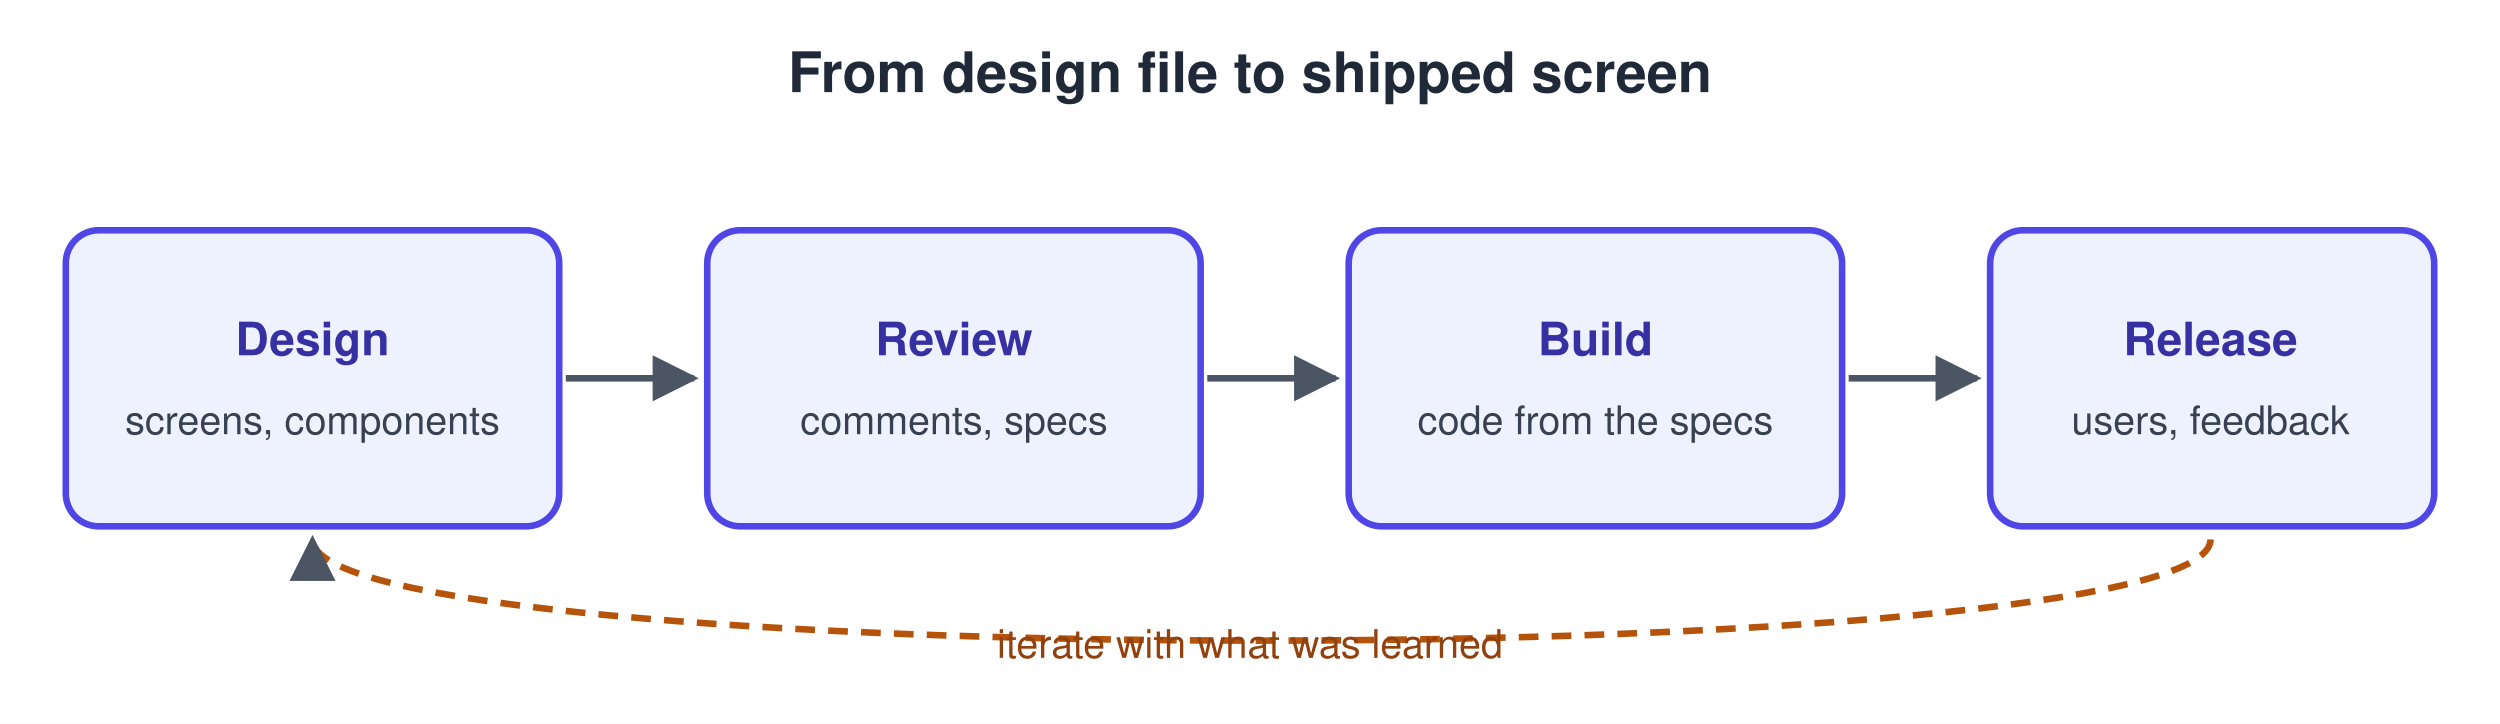
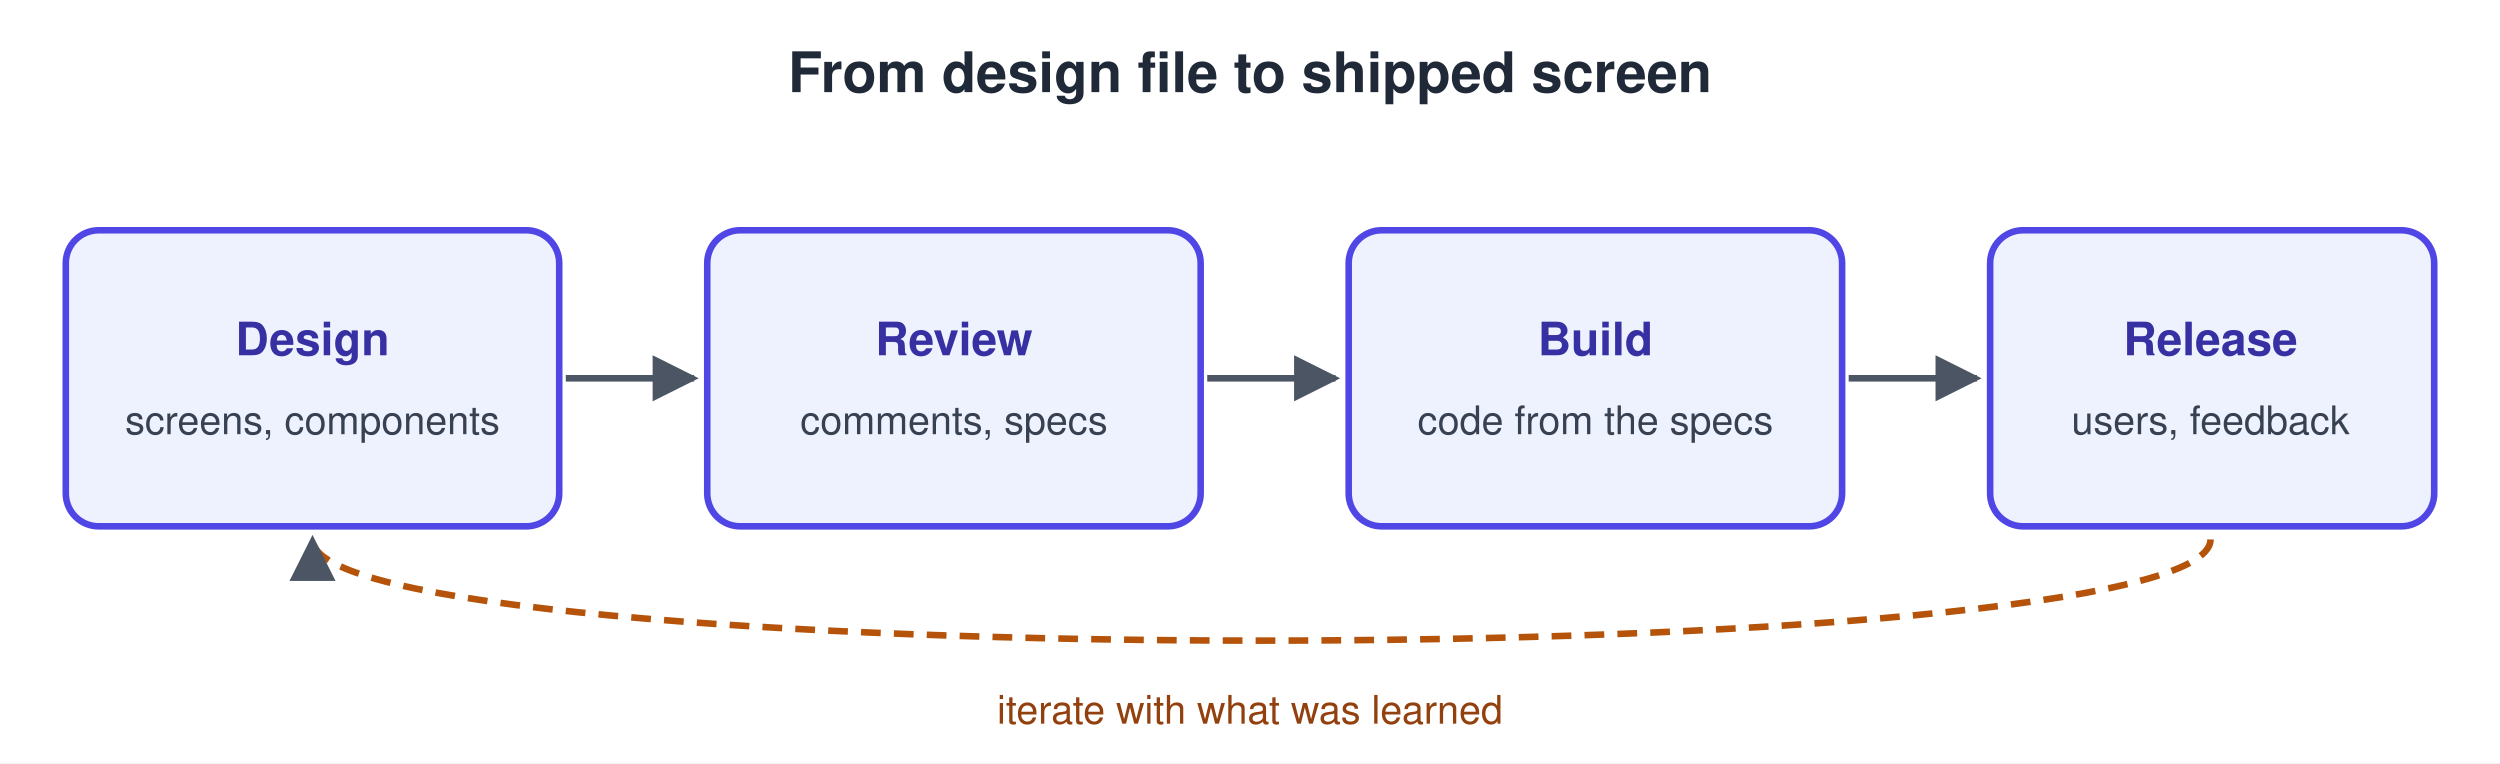
- <svg xmlns="http://www.w3.org/2000/svg" viewBox="0 0 760 220" width="760" height="220" font-family="Helvetica, Arial, sans-serif">
+ <svg xmlns="http://www.w3.org/2000/svg" viewBox="0 0 760 232" width="760" height="232" font-family="Helvetica, Arial, sans-serif">
  <defs>
    <marker id="ah" viewBox="0 0 10 10" refX="9" refY="5" markerWidth="7" markerHeight="7" orient="auto">
      <path d="M0,0 L10,5 L0,10 z" fill="#4B5563" />
    </marker>
  </defs>
-   <rect x="0" y="0" width="760" height="220" fill="#FFFFFF" />
+   <rect x="0" y="0" width="760" height="232" fill="#FFFFFF" />
  <text x="380" y="28" font-size="17" font-weight="bold" fill="#1F2937" text-anchor="middle">From design file to shipped screen</text>
  <g stroke="#4F46E5" stroke-width="2" fill="#EEF2FF">
    <rect x="20" y="70" width="150" height="90" rx="10" />
    <rect x="215" y="70" width="150" height="90" rx="10" />
    <rect x="410" y="70" width="150" height="90" rx="10" />
    <rect x="605" y="70" width="135" height="90" rx="10" />
  </g>
  <g font-size="14" font-weight="bold" fill="#3730A3" text-anchor="middle">
    <text x="95" y="108">Design</text>
    <text x="290" y="108">Review</text>
    <text x="485" y="108">Build</text>
    <text x="672" y="108">Release</text>
  </g>
  <g font-size="12" fill="#374151" text-anchor="middle">
    <text x="95" y="132">screens, components</text>
    <text x="290" y="132">comments, specs</text>
    <text x="485" y="132">code from the specs</text>
    <text x="672" y="132">users, feedback</text>
  </g>
  <g stroke="#4B5563" stroke-width="2" marker-end="url(#ah)">
    <line x1="172" y1="115" x2="211" y2="115" />
    <line x1="367" y1="115" x2="406" y2="115" />
    <line x1="562" y1="115" x2="601" y2="115" />
  </g>
  <path d="M672,164 C672,205 95,205 95,164" fill="none" stroke="#B45309" stroke-width="2" stroke-dasharray="6 4" marker-end="url(#ah)" />
-   <text x="380" y="200" font-size="12" fill="#92400E" text-anchor="middle">iterate with what was learned</text>
+   <text x="380" y="220" font-size="12" fill="#92400E" text-anchor="middle">iterate with what was learned</text>
</svg>
